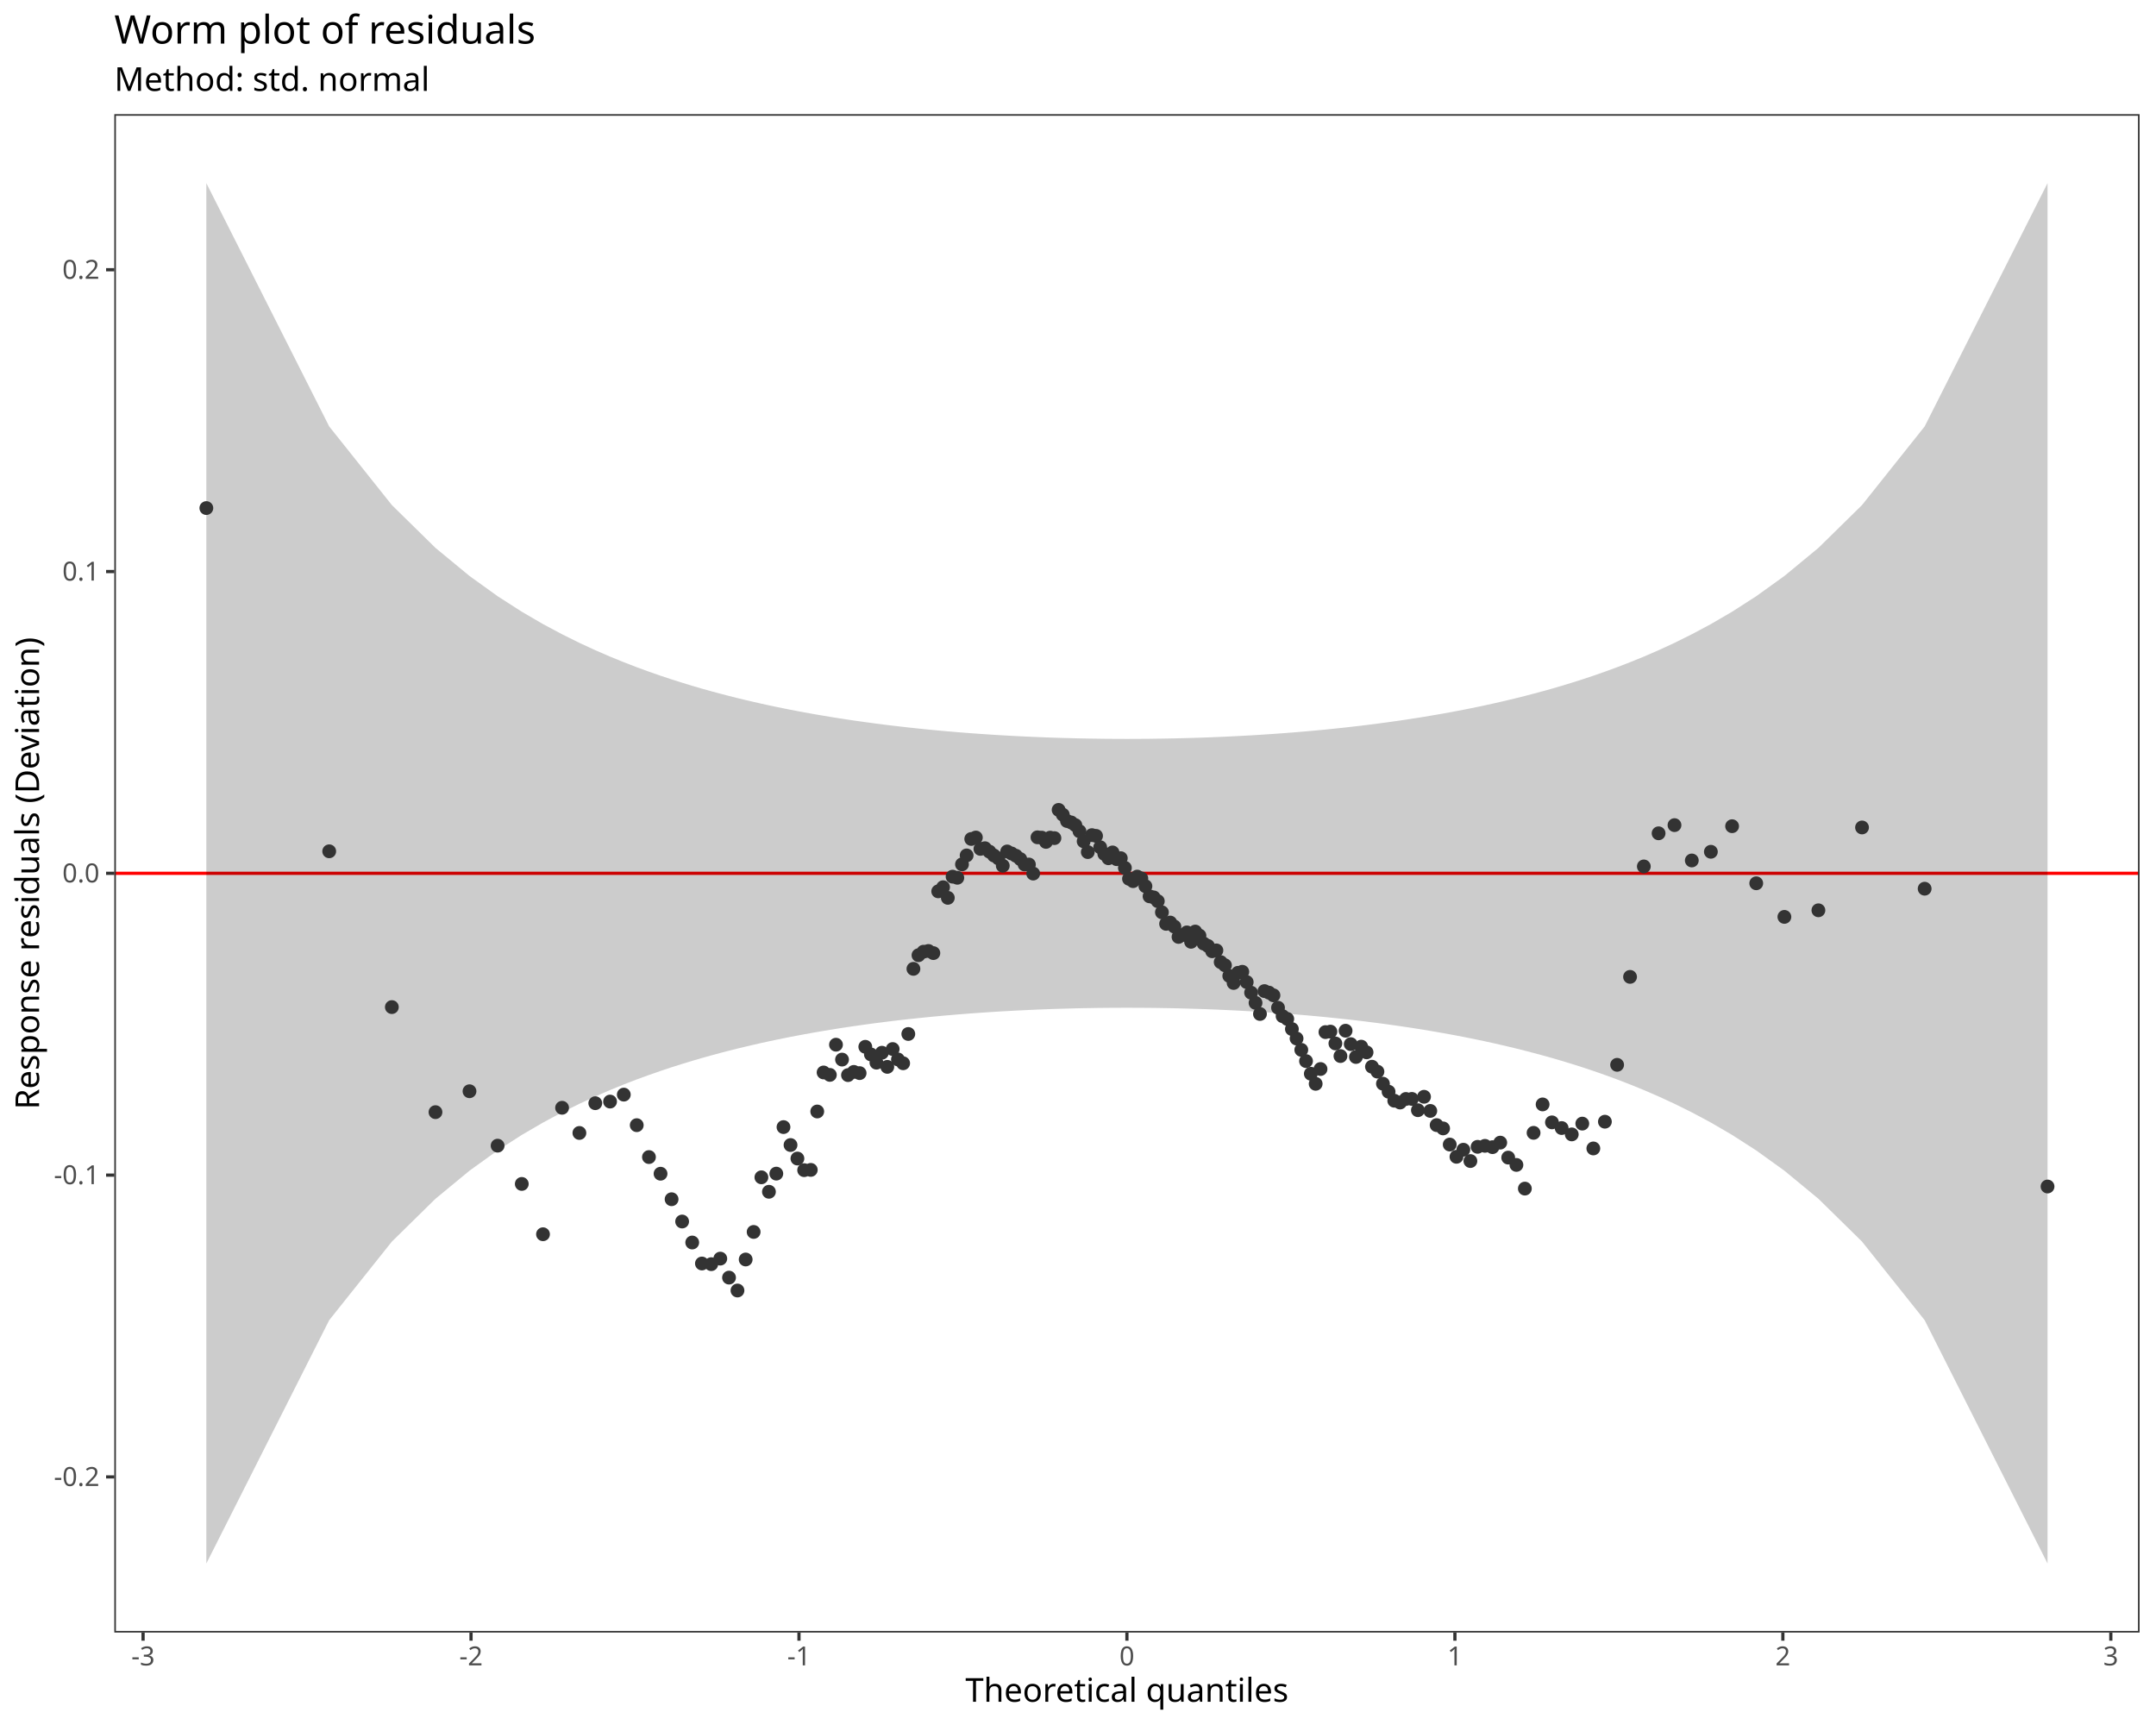
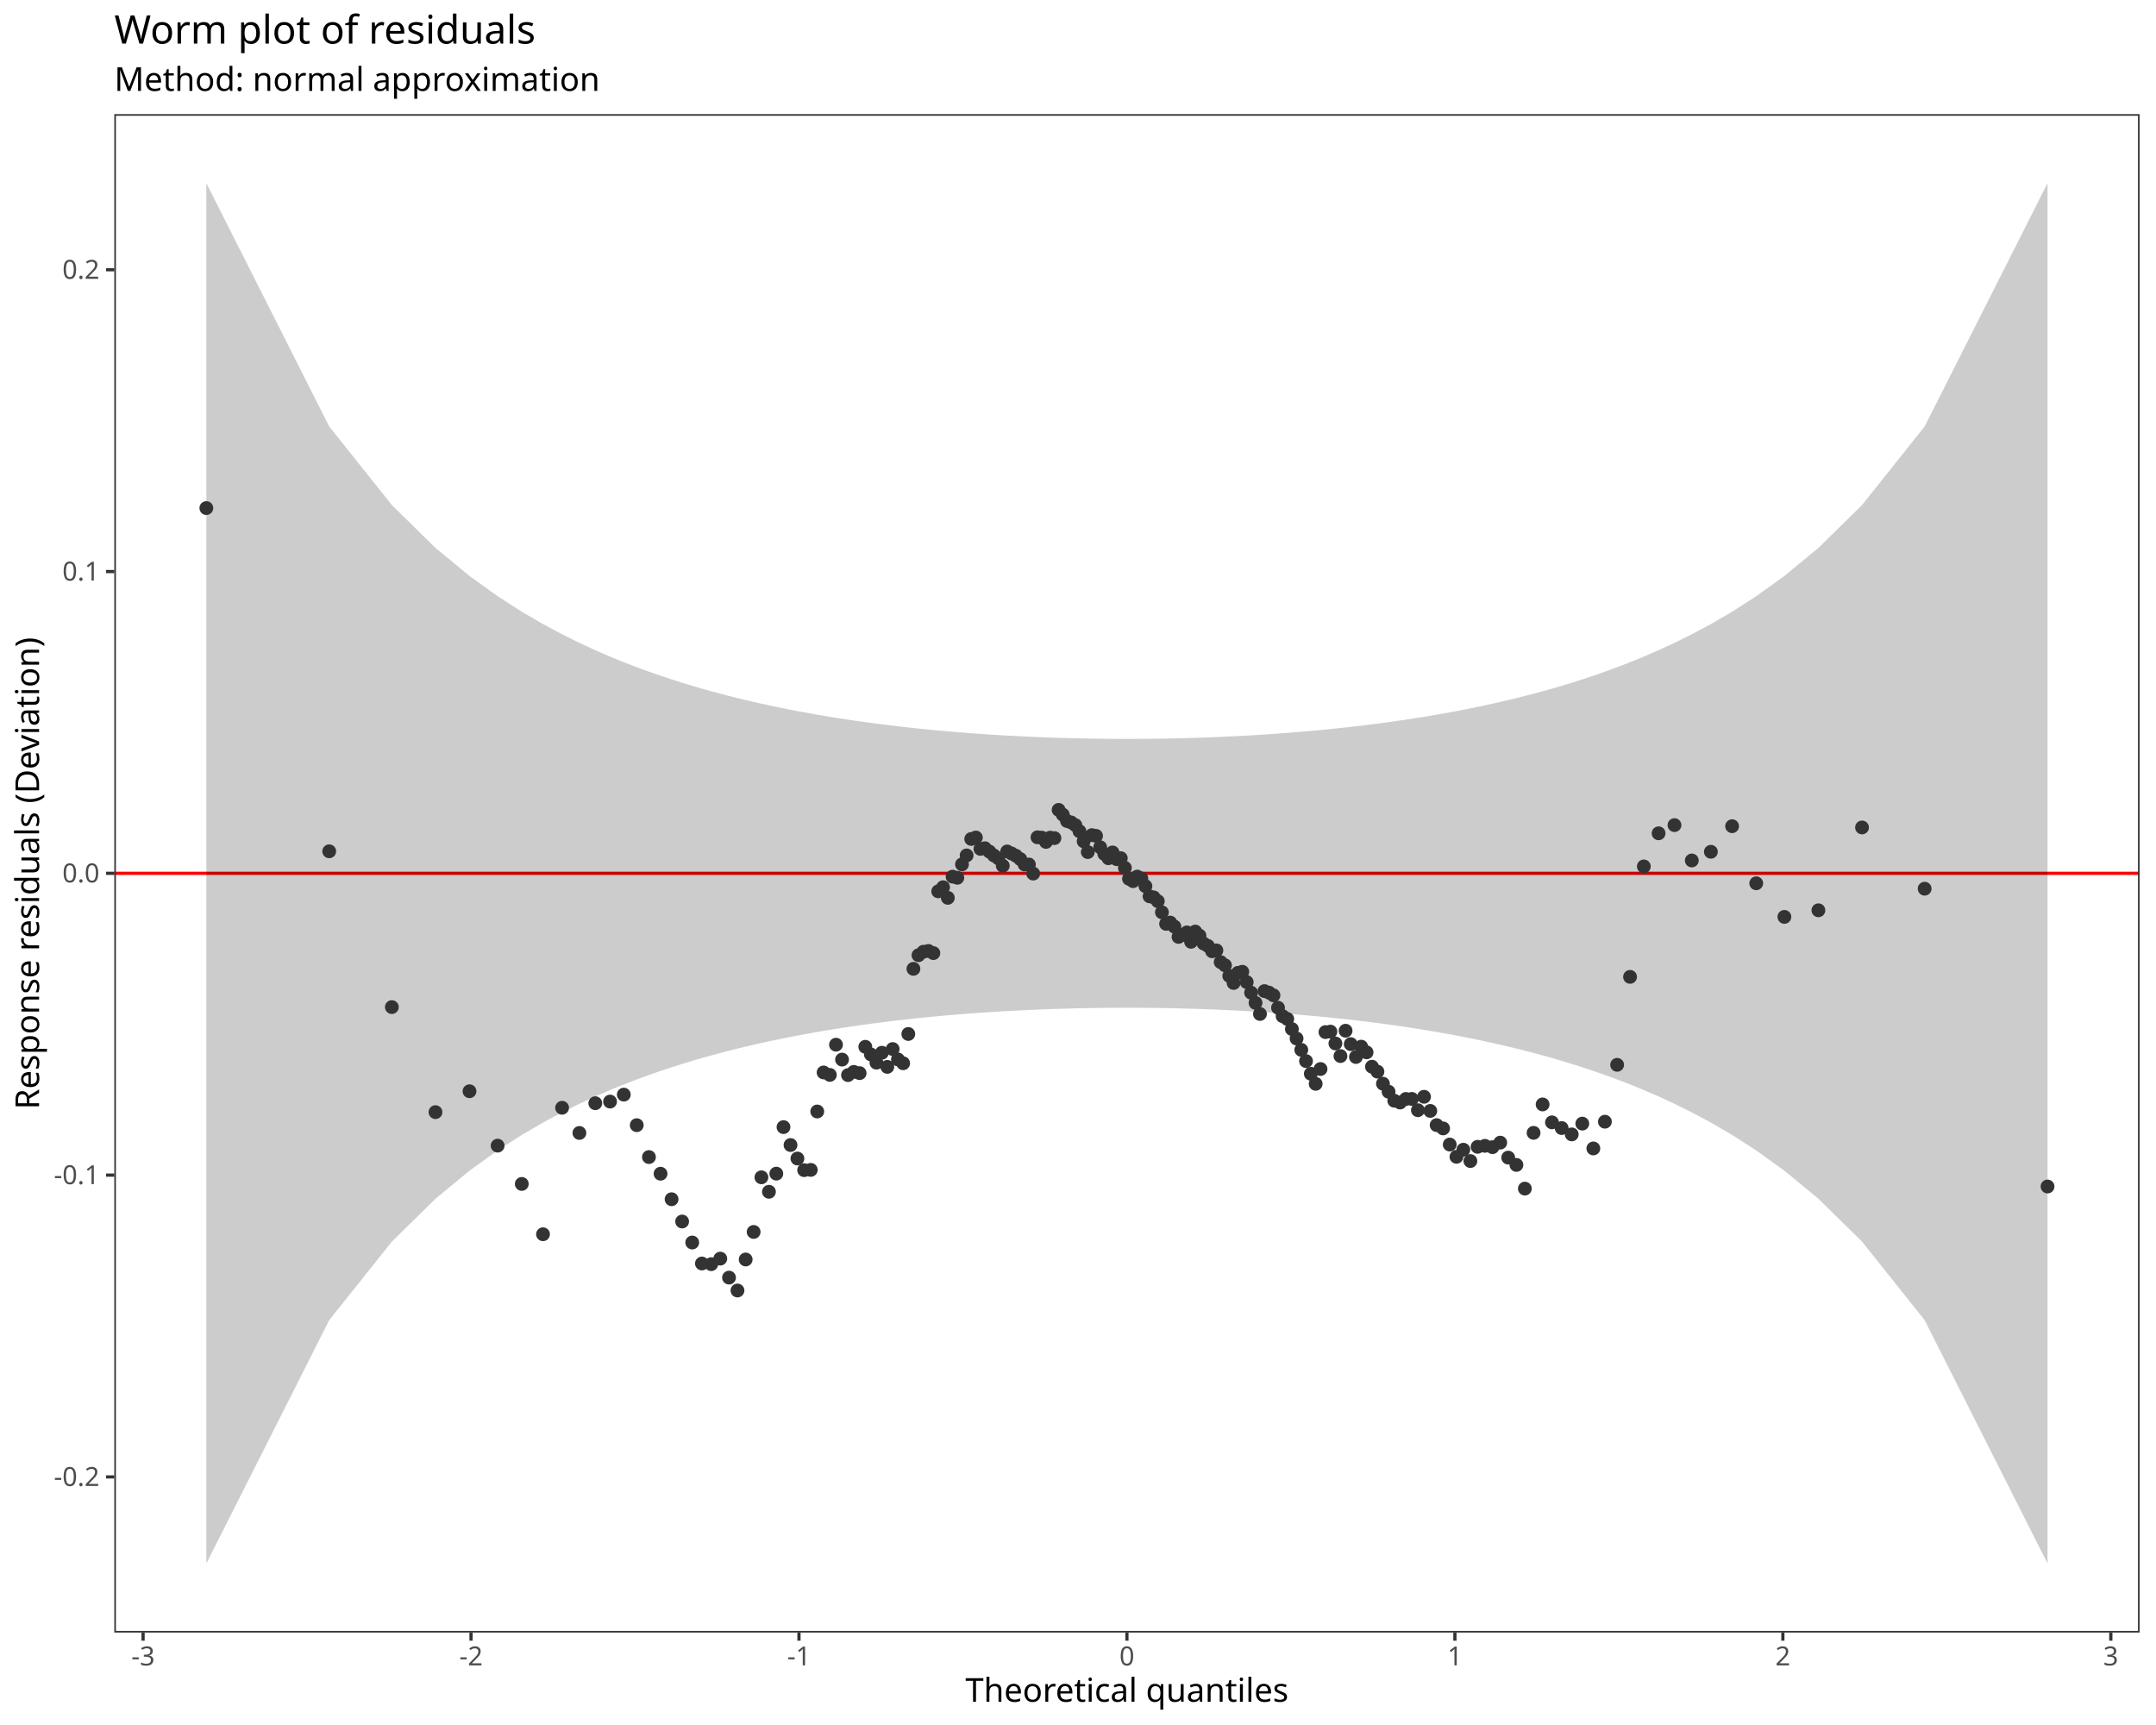
<svg xmlns="http://www.w3.org/2000/svg" class="svglite" data-engine-version="2.0" width="720.00pt" height="576.00pt" viewBox="0 0 720.00 576.00">
  <defs>
    <style type="text/css">
    .svglite line, .svglite polyline, .svglite polygon, .svglite path, .svglite rect, .svglite circle {
      fill: none;
      stroke: #000000;
      stroke-linecap: round;
      stroke-linejoin: round;
      stroke-miterlimit: 10.00;
    }
  </style>
  </defs>
  <rect width="100%" height="100%" style="stroke: none; fill: #FFFFFF;" />
  <defs>
    <clipPath id="cpMC4wMHw3MjAuMDB8MC4wMHw1NzYuMDA=">
      <rect x="0.00" y="0.00" width="720.00" height="576.00" />
    </clipPath>
  </defs>
  <g clip-path="url(#cpMC4wMHw3MjAuMDB8MC4wMHw1NzYuMDA=)">
    <rect x="-0" y="0.00" width="720.00" height="576.00" style="stroke-width: 1.07; stroke: #FFFFFF; fill: #FFFFFF;" />
  </g>
  <defs>
    <clipPath id="cpMzguMTd8NzE0LjUyfDM4LjEyfDU0NS4xMQ==">
      <rect x="38.17" y="38.12" width="676.35" height="507.00" />
    </clipPath>
  </defs>
  <g clip-path="url(#cpMzguMTd8NzE0LjUyfDM4LjEyfDU0NS4xMQ==)">
    <rect x="38.17" y="38.12" width="676.35" height="507.00" style="stroke-width: 1.07; stroke: none; fill: #FFFFFF;" />
    <line x1="38.17" y1="291.61" x2="714.52" y2="291.61" style="stroke-width: 1.07; stroke: #FF0000; stroke-linecap: butt;" />
    <polygon points="68.91,61.16 109.94,142.40 130.86,168.64 145.43,182.95 156.79,192.32 166.18,199.08 174.25,204.26 181.34,208.39 187.71,211.79 193.49,214.66 198.80,217.11 203.73,219.25 208.32,221.12 212.64,222.79 216.72,224.28 220.59,225.63 224.28,226.86 227.80,227.97 231.17,229.00 234.41,229.95 237.53,230.82 240.54,231.63 243.46,232.39 246.28,233.10 249.02,233.76 251.68,234.38 254.27,234.97 256.79,235.52 259.25,236.04 261.65,236.53 264.00,237.00 266.30,237.44 268.55,237.86 270.76,238.26 272.92,238.64 275.04,239.00 277.13,239.35 279.18,239.68 281.20,239.99 283.19,240.30 285.14,240.59 287.07,240.86 288.97,241.13 290.84,241.38 292.69,241.63 294.52,241.86 296.32,242.09 298.11,242.31 299.87,242.51 301.61,242.71 303.33,242.91 305.04,243.09 306.73,243.27 308.40,243.44 310.05,243.61 311.70,243.77 313.32,243.92 314.94,244.07 316.53,244.21 318.12,244.34 319.70,244.48 321.26,244.60 322.81,244.72 324.35,244.84 325.89,244.95 327.41,245.06 328.92,245.16 330.42,245.26 331.92,245.36 333.40,245.45 334.88,245.54 336.35,245.62 337.82,245.70 339.27,245.78 340.72,245.85 342.17,245.92 343.61,245.99 345.04,246.05 346.47,246.11 347.89,246.17 349.31,246.23 350.72,246.28 352.13,246.33 353.53,246.37 354.93,246.41 356.33,246.45 357.72,246.49 359.12,246.52 360.50,246.56 361.89,246.58 363.27,246.61 364.65,246.63 366.03,246.65 367.41,246.67 368.79,246.69 370.16,246.70 371.54,246.71 372.91,246.72 374.29,246.72 375.66,246.73 377.03,246.73 378.40,246.72 379.78,246.72 381.15,246.71 382.52,246.70 383.90,246.69 385.28,246.67 386.65,246.65 388.03,246.63 389.42,246.61 390.80,246.58 392.19,246.56 393.57,246.52 394.96,246.49 396.36,246.45 397.76,246.41 399.16,246.37 400.56,246.33 401.97,246.28 403.38,246.23 404.80,246.17 406.22,246.11 407.65,246.05 409.08,245.99 410.52,245.92 411.97,245.85 413.42,245.78 414.87,245.70 416.34,245.62 417.81,245.54 419.29,245.45 420.77,245.36 422.27,245.26 423.77,245.16 425.28,245.06 426.80,244.95 428.33,244.84 429.88,244.72 431.43,244.60 432.99,244.48 434.57,244.34 436.15,244.21 437.75,244.07 439.37,243.92 440.99,243.77 442.64,243.61 444.29,243.44 445.96,243.27 447.65,243.09 449.36,242.91 451.08,242.71 452.82,242.51 454.58,242.31 456.37,242.09 458.17,241.86 460.00,241.63 461.84,241.38 463.72,241.13 465.62,240.86 467.55,240.59 469.50,240.30 471.49,239.99 473.51,239.68 475.56,239.35 477.65,239.00 479.77,238.64 481.93,238.26 484.14,237.86 486.39,237.44 488.69,237.00 491.04,236.53 493.44,236.04 495.90,235.52 498.42,234.97 501.01,234.38 503.67,233.76 506.41,233.10 509.23,232.39 512.14,231.63 515.16,230.82 518.28,229.95 521.52,229.00 524.89,227.97 528.41,226.86 532.10,225.63 535.96,224.28 540.04,222.79 544.36,221.12 548.96,219.25 553.89,217.11 559.20,214.66 564.98,211.79 571.35,208.39 578.44,204.26 586.50,199.08 595.90,192.32 607.26,182.95 621.83,168.64 642.74,142.40 683.78,61.16 683.78,522.07 642.74,440.82 621.83,414.59 607.26,400.28 595.90,390.91 586.50,384.15 578.44,378.97 571.35,374.84 564.98,371.43 559.20,368.57 553.89,366.12 548.96,363.98 544.36,362.11 540.04,360.44 535.96,358.95 532.10,357.60 528.41,356.37 524.89,355.26 521.52,354.23 518.28,353.28 515.16,352.41 512.14,351.60 509.23,350.84 506.41,350.13 503.67,349.47 501.01,348.85 498.42,348.26 495.90,347.71 493.44,347.19 491.04,346.70 488.69,346.23 486.39,345.79 484.14,345.37 481.93,344.97 479.77,344.59 477.65,344.23 475.56,343.88 473.51,343.55 471.49,343.23 469.50,342.93 467.55,342.64 465.62,342.37 463.72,342.10 461.84,341.84 460.00,341.60 458.17,341.37 456.37,341.14 454.58,340.92 452.82,340.71 451.08,340.51 449.36,340.32 447.65,340.14 445.96,339.96 444.29,339.79 442.64,339.62 440.99,339.46 439.37,339.31 437.75,339.16 436.15,339.02 434.57,338.89 432.99,338.75 431.43,338.63 429.88,338.51 428.33,338.39 426.80,338.28 425.28,338.17 423.77,338.07 422.27,337.97 420.77,337.87 419.29,337.78 417.81,337.69 416.34,337.61 414.87,337.53 413.42,337.45 411.97,337.38 410.52,337.31 409.08,337.24 407.65,337.18 406.22,337.11 404.80,337.06 403.38,337.00 401.97,336.95 400.56,336.90 399.16,336.86 397.76,336.82 396.36,336.78 394.96,336.74 393.57,336.70 392.19,336.67 390.80,336.64 389.42,336.62 388.03,336.60 386.65,336.57 385.28,336.56 383.90,336.54 382.52,336.53 381.15,336.52 379.78,336.51 378.40,336.51 377.03,336.50 375.66,336.50 374.29,336.51 372.91,336.51 371.54,336.52 370.16,336.53 368.79,336.54 367.41,336.56 366.03,336.57 364.65,336.60 363.27,336.62 361.89,336.64 360.50,336.67 359.12,336.70 357.72,336.74 356.33,336.78 354.93,336.82 353.53,336.86 352.13,336.90 350.72,336.95 349.31,337.00 347.89,337.06 346.47,337.11 345.04,337.18 343.61,337.24 342.17,337.31 340.72,337.38 339.27,337.45 337.82,337.53 336.35,337.61 334.88,337.69 333.40,337.78 331.92,337.87 330.42,337.97 328.92,338.07 327.41,338.17 325.89,338.28 324.35,338.39 322.81,338.51 321.26,338.63 319.70,338.75 318.12,338.89 316.53,339.02 314.94,339.16 313.32,339.31 311.70,339.46 310.05,339.62 308.40,339.79 306.73,339.96 305.04,340.14 303.33,340.32 301.61,340.51 299.87,340.71 298.11,340.92 296.32,341.14 294.52,341.37 292.69,341.60 290.84,341.84 288.97,342.10 287.07,342.37 285.14,342.64 283.19,342.93 281.20,343.23 279.18,343.55 277.13,343.88 275.04,344.23 272.92,344.59 270.76,344.97 268.55,345.37 266.30,345.79 264.00,346.23 261.65,346.70 259.25,347.19 256.79,347.71 254.27,348.26 251.68,348.85 249.02,349.47 246.28,350.13 243.46,350.84 240.54,351.60 237.53,352.41 234.41,353.28 231.17,354.23 227.80,355.26 224.28,356.37 220.59,357.60 216.72,358.95 212.64,360.44 208.32,362.11 203.73,363.98 198.80,366.12 193.49,368.57 187.71,371.43 181.34,374.84 174.25,378.97 166.18,384.15 156.79,390.91 145.43,400.28 130.86,414.59 109.94,440.82 68.91,522.07 " style="stroke-width: 0.00; stroke: none; stroke-linecap: butt; fill: #000000; fill-opacity: 0.20;" />
    <polyline points="68.91,61.16 109.94,142.40 130.86,168.64 145.43,182.95 156.79,192.32 166.18,199.08 174.25,204.26 181.34,208.39 187.71,211.79 193.49,214.66 198.80,217.11 203.73,219.25 208.32,221.12 212.64,222.79 216.72,224.28 220.59,225.63 224.28,226.86 227.80,227.97 231.17,229.00 234.41,229.95 237.53,230.82 240.54,231.63 243.46,232.39 246.28,233.10 249.02,233.76 251.68,234.38 254.27,234.97 256.79,235.52 259.25,236.04 261.65,236.53 264.00,237.00 266.30,237.44 268.55,237.86 270.76,238.26 272.92,238.64 275.04,239.00 277.13,239.35 279.18,239.68 281.20,239.99 283.19,240.30 285.14,240.59 287.07,240.86 288.97,241.13 290.84,241.38 292.69,241.63 294.52,241.86 296.32,242.09 298.11,242.31 299.87,242.51 301.61,242.71 303.33,242.91 305.04,243.09 306.73,243.27 308.40,243.44 310.05,243.61 311.70,243.77 313.32,243.92 314.94,244.07 316.53,244.21 318.12,244.34 319.70,244.48 321.26,244.60 322.81,244.72 324.35,244.84 325.89,244.95 327.41,245.06 328.92,245.16 330.42,245.26 331.92,245.36 333.40,245.45 334.88,245.54 336.35,245.62 337.82,245.70 339.27,245.78 340.72,245.85 342.17,245.92 343.61,245.99 345.04,246.05 346.47,246.11 347.89,246.17 349.31,246.23 350.72,246.28 352.13,246.33 353.53,246.37 354.93,246.41 356.33,246.45 357.72,246.49 359.12,246.52 360.50,246.56 361.89,246.58 363.27,246.61 364.65,246.63 366.03,246.65 367.41,246.67 368.79,246.69 370.16,246.70 371.54,246.71 372.91,246.72 374.29,246.72 375.66,246.73 377.03,246.73 378.40,246.72 379.78,246.72 381.15,246.71 382.52,246.70 383.90,246.69 385.28,246.67 386.65,246.65 388.03,246.63 389.42,246.61 390.80,246.58 392.19,246.56 393.57,246.52 394.96,246.49 396.36,246.45 397.76,246.41 399.16,246.37 400.56,246.33 401.97,246.28 403.38,246.23 404.80,246.17 406.22,246.11 407.65,246.05 409.08,245.99 410.52,245.92 411.97,245.85 413.42,245.78 414.87,245.70 416.34,245.62 417.81,245.54 419.29,245.45 420.77,245.36 422.27,245.26 423.77,245.16 425.28,245.06 426.80,244.95 428.33,244.84 429.88,244.72 431.43,244.60 432.99,244.48 434.57,244.34 436.15,244.21 437.75,244.07 439.37,243.92 440.99,243.77 442.64,243.61 444.29,243.44 445.96,243.27 447.65,243.09 449.36,242.91 451.08,242.71 452.82,242.51 454.58,242.31 456.37,242.09 458.17,241.86 460.00,241.63 461.84,241.38 463.72,241.13 465.62,240.86 467.55,240.59 469.50,240.30 471.49,239.99 473.51,239.68 475.56,239.35 477.65,239.00 479.77,238.64 481.93,238.26 484.14,237.86 486.39,237.44 488.69,237.00 491.04,236.53 493.44,236.04 495.90,235.52 498.42,234.97 501.01,234.38 503.67,233.76 506.41,233.10 509.23,232.39 512.14,231.63 515.16,230.82 518.28,229.95 521.52,229.00 524.89,227.97 528.41,226.86 532.10,225.63 535.96,224.28 540.04,222.79 544.36,221.12 548.96,219.25 553.89,217.11 559.20,214.66 564.98,211.79 571.35,208.39 578.44,204.26 586.50,199.08 595.90,192.32 607.26,182.95 621.83,168.64 642.74,142.40 683.78,61.16 " style="stroke-width: 1.07; stroke: none; stroke-linecap: butt;" />
    <polyline points="683.78,522.07 642.74,440.82 621.83,414.59 607.26,400.28 595.90,390.91 586.50,384.15 578.44,378.97 571.35,374.84 564.98,371.43 559.20,368.57 553.89,366.12 548.96,363.98 544.36,362.11 540.04,360.44 535.96,358.95 532.10,357.60 528.41,356.37 524.89,355.26 521.52,354.23 518.28,353.28 515.16,352.41 512.14,351.60 509.23,350.84 506.41,350.13 503.67,349.47 501.01,348.85 498.42,348.26 495.90,347.71 493.44,347.19 491.04,346.70 488.69,346.23 486.39,345.79 484.14,345.37 481.93,344.97 479.77,344.59 477.65,344.23 475.56,343.88 473.51,343.55 471.49,343.23 469.50,342.93 467.55,342.64 465.62,342.37 463.72,342.10 461.84,341.84 460.00,341.60 458.17,341.37 456.37,341.14 454.58,340.92 452.82,340.71 451.08,340.51 449.36,340.32 447.65,340.14 445.96,339.96 444.29,339.79 442.64,339.62 440.99,339.46 439.37,339.31 437.75,339.16 436.15,339.02 434.57,338.89 432.99,338.75 431.43,338.63 429.88,338.51 428.33,338.39 426.80,338.28 425.28,338.17 423.77,338.07 422.27,337.97 420.77,337.87 419.29,337.78 417.81,337.69 416.34,337.61 414.87,337.53 413.42,337.45 411.97,337.38 410.52,337.31 409.08,337.24 407.65,337.18 406.22,337.11 404.80,337.06 403.38,337.00 401.97,336.95 400.56,336.90 399.16,336.86 397.76,336.82 396.36,336.78 394.96,336.74 393.57,336.70 392.19,336.67 390.80,336.64 389.42,336.62 388.03,336.60 386.65,336.57 385.28,336.56 383.90,336.54 382.52,336.53 381.15,336.52 379.78,336.51 378.40,336.51 377.03,336.50 375.66,336.50 374.29,336.51 372.91,336.51 371.54,336.52 370.16,336.53 368.79,336.54 367.41,336.56 366.03,336.57 364.65,336.60 363.27,336.62 361.89,336.64 360.50,336.67 359.12,336.70 357.72,336.74 356.33,336.78 354.93,336.82 353.53,336.86 352.13,336.90 350.72,336.95 349.31,337.00 347.89,337.06 346.47,337.11 345.04,337.18 343.61,337.24 342.17,337.31 340.72,337.38 339.27,337.45 337.82,337.53 336.35,337.61 334.88,337.69 333.40,337.78 331.92,337.87 330.42,337.97 328.92,338.07 327.41,338.17 325.89,338.28 324.35,338.39 322.81,338.51 321.26,338.63 319.70,338.75 318.12,338.89 316.53,339.02 314.94,339.16 313.32,339.31 311.70,339.46 310.05,339.62 308.40,339.79 306.73,339.96 305.04,340.14 303.33,340.32 301.61,340.51 299.87,340.71 298.11,340.92 296.32,341.14 294.52,341.37 292.69,341.60 290.84,341.84 288.97,342.10 287.07,342.37 285.14,342.64 283.19,342.93 281.20,343.23 279.18,343.55 277.13,343.88 275.04,344.23 272.92,344.59 270.76,344.97 268.55,345.37 266.30,345.79 264.00,346.23 261.65,346.70 259.25,347.19 256.79,347.71 254.27,348.26 251.68,348.85 249.02,349.47 246.28,350.13 243.46,350.84 240.54,351.60 237.53,352.41 234.41,353.28 231.17,354.23 227.80,355.26 224.28,356.37 220.59,357.60 216.72,358.95 212.64,360.44 208.32,362.11 203.73,363.98 198.80,366.12 193.49,368.57 187.71,371.43 181.34,374.84 174.25,378.97 166.18,384.15 156.79,390.91 145.43,400.28 130.86,414.59 109.94,440.82 68.91,522.07 " style="stroke-width: 1.07; stroke: none; stroke-linecap: butt;" />
    <circle cx="68.91" cy="169.65" r="1.95" style="stroke-width: 0.71; stroke: #333333; fill: #333333;" />
    <circle cx="109.94" cy="284.26" r="1.95" style="stroke-width: 0.71; stroke: #333333; fill: #333333;" />
    <circle cx="130.86" cy="336.28" r="1.95" style="stroke-width: 0.71; stroke: #333333; fill: #333333;" />
    <circle cx="145.43" cy="371.36" r="1.95" style="stroke-width: 0.71; stroke: #333333; fill: #333333;" />
    <circle cx="156.79" cy="364.38" r="1.95" style="stroke-width: 0.71; stroke: #333333; fill: #333333;" />
    <circle cx="166.18" cy="382.55" r="1.95" style="stroke-width: 0.71; stroke: #333333; fill: #333333;" />
    <circle cx="174.25" cy="395.33" r="1.95" style="stroke-width: 0.71; stroke: #333333; fill: #333333;" />
    <circle cx="181.34" cy="412.13" r="1.95" style="stroke-width: 0.71; stroke: #333333; fill: #333333;" />
    <circle cx="187.71" cy="369.90" r="1.95" style="stroke-width: 0.71; stroke: #333333; fill: #333333;" />
    <circle cx="193.49" cy="378.31" r="1.95" style="stroke-width: 0.71; stroke: #333333; fill: #333333;" />
    <circle cx="198.80" cy="368.37" r="1.95" style="stroke-width: 0.71; stroke: #333333; fill: #333333;" />
    <circle cx="203.73" cy="367.83" r="1.95" style="stroke-width: 0.71; stroke: #333333; fill: #333333;" />
    <circle cx="208.32" cy="365.51" r="1.95" style="stroke-width: 0.71; stroke: #333333; fill: #333333;" />
    <circle cx="212.64" cy="375.71" r="1.95" style="stroke-width: 0.71; stroke: #333333; fill: #333333;" />
    <circle cx="216.72" cy="386.36" r="1.95" style="stroke-width: 0.71; stroke: #333333; fill: #333333;" />
    <circle cx="220.59" cy="391.92" r="1.95" style="stroke-width: 0.71; stroke: #333333; fill: #333333;" />
    <circle cx="224.28" cy="400.44" r="1.95" style="stroke-width: 0.71; stroke: #333333; fill: #333333;" />
    <circle cx="227.80" cy="407.88" r="1.95" style="stroke-width: 0.71; stroke: #333333; fill: #333333;" />
    <circle cx="231.17" cy="414.89" r="1.95" style="stroke-width: 0.71; stroke: #333333; fill: #333333;" />
    <circle cx="234.41" cy="421.90" r="1.95" style="stroke-width: 0.71; stroke: #333333; fill: #333333;" />
    <circle cx="237.53" cy="422.12" r="1.95" style="stroke-width: 0.71; stroke: #333333; fill: #333333;" />
    <circle cx="240.54" cy="420.27" r="1.95" style="stroke-width: 0.71; stroke: #333333; fill: #333333;" />
    <circle cx="243.46" cy="426.61" r="1.95" style="stroke-width: 0.71; stroke: #333333; fill: #333333;" />
    <circle cx="246.28" cy="430.92" r="1.95" style="stroke-width: 0.71; stroke: #333333; fill: #333333;" />
    <circle cx="249.02" cy="420.56" r="1.95" style="stroke-width: 0.71; stroke: #333333; fill: #333333;" />
    <circle cx="251.68" cy="411.36" r="1.95" style="stroke-width: 0.71; stroke: #333333; fill: #333333;" />
    <circle cx="254.27" cy="393.12" r="1.95" style="stroke-width: 0.71; stroke: #333333; fill: #333333;" />
    <circle cx="256.79" cy="397.95" r="1.95" style="stroke-width: 0.71; stroke: #333333; fill: #333333;" />
    <circle cx="259.25" cy="391.89" r="1.95" style="stroke-width: 0.71; stroke: #333333; fill: #333333;" />
    <circle cx="261.65" cy="376.35" r="1.95" style="stroke-width: 0.71; stroke: #333333; fill: #333333;" />
    <circle cx="264.00" cy="382.34" r="1.95" style="stroke-width: 0.71; stroke: #333333; fill: #333333;" />
    <circle cx="266.30" cy="386.85" r="1.95" style="stroke-width: 0.71; stroke: #333333; fill: #333333;" />
    <circle cx="268.55" cy="390.73" r="1.95" style="stroke-width: 0.71; stroke: #333333; fill: #333333;" />
    <circle cx="270.76" cy="390.64" r="1.95" style="stroke-width: 0.71; stroke: #333333; fill: #333333;" />
    <circle cx="272.92" cy="371.14" r="1.95" style="stroke-width: 0.71; stroke: #333333; fill: #333333;" />
    <circle cx="275.04" cy="358.11" r="1.95" style="stroke-width: 0.71; stroke: #333333; fill: #333333;" />
    <circle cx="277.13" cy="358.92" r="1.95" style="stroke-width: 0.71; stroke: #333333; fill: #333333;" />
    <circle cx="279.18" cy="348.84" r="1.95" style="stroke-width: 0.71; stroke: #333333; fill: #333333;" />
    <circle cx="281.20" cy="353.81" r="1.95" style="stroke-width: 0.71; stroke: #333333; fill: #333333;" />
    <circle cx="283.19" cy="358.99" r="1.95" style="stroke-width: 0.71; stroke: #333333; fill: #333333;" />
    <circle cx="285.14" cy="357.92" r="1.95" style="stroke-width: 0.71; stroke: #333333; fill: #333333;" />
    <circle cx="287.07" cy="358.33" r="1.95" style="stroke-width: 0.71; stroke: #333333; fill: #333333;" />
    <circle cx="288.97" cy="349.54" r="1.95" style="stroke-width: 0.71; stroke: #333333; fill: #333333;" />
    <circle cx="290.84" cy="352.09" r="1.95" style="stroke-width: 0.71; stroke: #333333; fill: #333333;" />
    <circle cx="292.69" cy="354.84" r="1.95" style="stroke-width: 0.71; stroke: #333333; fill: #333333;" />
    <circle cx="294.52" cy="351.52" r="1.95" style="stroke-width: 0.71; stroke: #333333; fill: #333333;" />
    <circle cx="296.32" cy="356.24" r="1.95" style="stroke-width: 0.71; stroke: #333333; fill: #333333;" />
    <circle cx="298.11" cy="350.29" r="1.95" style="stroke-width: 0.71; stroke: #333333; fill: #333333;" />
    <circle cx="299.87" cy="353.76" r="1.95" style="stroke-width: 0.71; stroke: #333333; fill: #333333;" />
    <circle cx="301.61" cy="355.04" r="1.95" style="stroke-width: 0.71; stroke: #333333; fill: #333333;" />
    <circle cx="303.33" cy="345.26" r="1.95" style="stroke-width: 0.71; stroke: #333333; fill: #333333;" />
    <circle cx="305.04" cy="323.51" r="1.95" style="stroke-width: 0.71; stroke: #333333; fill: #333333;" />
    <circle cx="306.73" cy="318.96" r="1.95" style="stroke-width: 0.71; stroke: #333333; fill: #333333;" />
    <circle cx="308.40" cy="317.79" r="1.95" style="stroke-width: 0.71; stroke: #333333; fill: #333333;" />
    <circle cx="310.05" cy="317.54" r="1.95" style="stroke-width: 0.71; stroke: #333333; fill: #333333;" />
    <circle cx="311.70" cy="318.25" r="1.95" style="stroke-width: 0.71; stroke: #333333; fill: #333333;" />
    <circle cx="313.32" cy="297.63" r="1.95" style="stroke-width: 0.71; stroke: #333333; fill: #333333;" />
    <circle cx="314.94" cy="296.26" r="1.95" style="stroke-width: 0.71; stroke: #333333; fill: #333333;" />
    <circle cx="316.53" cy="299.80" r="1.95" style="stroke-width: 0.71; stroke: #333333; fill: #333333;" />
    <circle cx="318.12" cy="292.73" r="1.95" style="stroke-width: 0.71; stroke: #333333; fill: #333333;" />
    <circle cx="319.70" cy="293.10" r="1.95" style="stroke-width: 0.71; stroke: #333333; fill: #333333;" />
    <circle cx="321.26" cy="288.62" r="1.95" style="stroke-width: 0.71; stroke: #333333; fill: #333333;" />
    <circle cx="322.81" cy="285.63" r="1.95" style="stroke-width: 0.71; stroke: #333333; fill: #333333;" />
    <circle cx="324.35" cy="280.14" r="1.95" style="stroke-width: 0.71; stroke: #333333; fill: #333333;" />
    <circle cx="325.89" cy="279.66" r="1.95" style="stroke-width: 0.71; stroke: #333333; fill: #333333;" />
    <circle cx="327.41" cy="283.45" r="1.95" style="stroke-width: 0.71; stroke: #333333; fill: #333333;" />
    <circle cx="328.92" cy="283.23" r="1.95" style="stroke-width: 0.71; stroke: #333333; fill: #333333;" />
    <circle cx="330.42" cy="284.37" r="1.95" style="stroke-width: 0.71; stroke: #333333; fill: #333333;" />
    <circle cx="331.92" cy="285.65" r="1.95" style="stroke-width: 0.71; stroke: #333333; fill: #333333;" />
    <circle cx="333.40" cy="286.62" r="1.95" style="stroke-width: 0.71; stroke: #333333; fill: #333333;" />
    <circle cx="334.88" cy="289.09" r="1.95" style="stroke-width: 0.71; stroke: #333333; fill: #333333;" />
    <circle cx="336.35" cy="284.31" r="1.95" style="stroke-width: 0.71; stroke: #333333; fill: #333333;" />
    <circle cx="337.82" cy="284.99" r="1.95" style="stroke-width: 0.71; stroke: #333333; fill: #333333;" />
    <circle cx="339.27" cy="285.75" r="1.95" style="stroke-width: 0.71; stroke: #333333; fill: #333333;" />
    <circle cx="340.72" cy="286.85" r="1.95" style="stroke-width: 0.71; stroke: #333333; fill: #333333;" />
    <circle cx="342.17" cy="288.66" r="1.95" style="stroke-width: 0.71; stroke: #333333; fill: #333333;" />
    <circle cx="343.61" cy="288.67" r="1.95" style="stroke-width: 0.71; stroke: #333333; fill: #333333;" />
    <circle cx="345.04" cy="291.70" r="1.95" style="stroke-width: 0.71; stroke: #333333; fill: #333333;" />
    <circle cx="346.47" cy="279.59" r="1.95" style="stroke-width: 0.71; stroke: #333333; fill: #333333;" />
    <circle cx="347.89" cy="279.70" r="1.95" style="stroke-width: 0.71; stroke: #333333; fill: #333333;" />
    <circle cx="349.31" cy="281.12" r="1.95" style="stroke-width: 0.71; stroke: #333333; fill: #333333;" />
    <circle cx="350.72" cy="279.70" r="1.95" style="stroke-width: 0.71; stroke: #333333; fill: #333333;" />
    <circle cx="352.13" cy="279.86" r="1.95" style="stroke-width: 0.71; stroke: #333333; fill: #333333;" />
    <circle cx="353.53" cy="270.43" r="1.95" style="stroke-width: 0.71; stroke: #333333; fill: #333333;" />
    <circle cx="354.93" cy="272.04" r="1.95" style="stroke-width: 0.71; stroke: #333333; fill: #333333;" />
    <circle cx="356.33" cy="274.15" r="1.95" style="stroke-width: 0.71; stroke: #333333; fill: #333333;" />
    <circle cx="357.72" cy="274.62" r="1.95" style="stroke-width: 0.71; stroke: #333333; fill: #333333;" />
    <circle cx="359.12" cy="275.53" r="1.95" style="stroke-width: 0.71; stroke: #333333; fill: #333333;" />
    <circle cx="360.50" cy="277.58" r="1.95" style="stroke-width: 0.71; stroke: #333333; fill: #333333;" />
    <circle cx="361.89" cy="280.92" r="1.95" style="stroke-width: 0.71; stroke: #333333; fill: #333333;" />
    <circle cx="363.27" cy="284.52" r="1.95" style="stroke-width: 0.71; stroke: #333333; fill: #333333;" />
    <circle cx="364.65" cy="278.86" r="1.95" style="stroke-width: 0.71; stroke: #333333; fill: #333333;" />
    <circle cx="366.03" cy="279.11" r="1.95" style="stroke-width: 0.71; stroke: #333333; fill: #333333;" />
    <circle cx="367.41" cy="282.90" r="1.95" style="stroke-width: 0.71; stroke: #333333; fill: #333333;" />
    <circle cx="368.79" cy="285.13" r="1.95" style="stroke-width: 0.71; stroke: #333333; fill: #333333;" />
    <circle cx="370.16" cy="286.58" r="1.95" style="stroke-width: 0.71; stroke: #333333; fill: #333333;" />
    <circle cx="371.54" cy="284.64" r="1.95" style="stroke-width: 0.71; stroke: #333333; fill: #333333;" />
    <circle cx="372.91" cy="286.89" r="1.95" style="stroke-width: 0.71; stroke: #333333; fill: #333333;" />
    <circle cx="374.29" cy="286.56" r="1.95" style="stroke-width: 0.71; stroke: #333333; fill: #333333;" />
    <circle cx="375.66" cy="289.79" r="1.95" style="stroke-width: 0.71; stroke: #333333; fill: #333333;" />
    <circle cx="377.03" cy="293.44" r="1.95" style="stroke-width: 0.71; stroke: #333333; fill: #333333;" />
    <circle cx="378.40" cy="294.23" r="1.95" style="stroke-width: 0.71; stroke: #333333; fill: #333333;" />
    <circle cx="379.78" cy="292.71" r="1.95" style="stroke-width: 0.71; stroke: #333333; fill: #333333;" />
    <circle cx="381.15" cy="293.32" r="1.95" style="stroke-width: 0.71; stroke: #333333; fill: #333333;" />
    <circle cx="382.52" cy="295.91" r="1.95" style="stroke-width: 0.71; stroke: #333333; fill: #333333;" />
    <circle cx="383.90" cy="299.30" r="1.95" style="stroke-width: 0.71; stroke: #333333; fill: #333333;" />
    <circle cx="385.28" cy="299.65" r="1.95" style="stroke-width: 0.71; stroke: #333333; fill: #333333;" />
    <circle cx="386.65" cy="300.91" r="1.95" style="stroke-width: 0.71; stroke: #333333; fill: #333333;" />
    <circle cx="388.03" cy="304.63" r="1.95" style="stroke-width: 0.71; stroke: #333333; fill: #333333;" />
    <circle cx="389.42" cy="308.48" r="1.95" style="stroke-width: 0.71; stroke: #333333; fill: #333333;" />
    <circle cx="390.80" cy="308.05" r="1.95" style="stroke-width: 0.71; stroke: #333333; fill: #333333;" />
    <circle cx="392.19" cy="309.40" r="1.95" style="stroke-width: 0.71; stroke: #333333; fill: #333333;" />
    <circle cx="393.57" cy="312.85" r="1.95" style="stroke-width: 0.71; stroke: #333333; fill: #333333;" />
    <circle cx="394.96" cy="312.22" r="1.95" style="stroke-width: 0.71; stroke: #333333; fill: #333333;" />
    <circle cx="396.36" cy="311.34" r="1.95" style="stroke-width: 0.71; stroke: #333333; fill: #333333;" />
    <circle cx="397.76" cy="314.48" r="1.95" style="stroke-width: 0.71; stroke: #333333; fill: #333333;" />
    <circle cx="399.16" cy="311.06" r="1.95" style="stroke-width: 0.71; stroke: #333333; fill: #333333;" />
    <circle cx="400.56" cy="312.41" r="1.95" style="stroke-width: 0.71; stroke: #333333; fill: #333333;" />
    <circle cx="401.97" cy="315.07" r="1.95" style="stroke-width: 0.71; stroke: #333333; fill: #333333;" />
    <circle cx="403.38" cy="315.85" r="1.95" style="stroke-width: 0.71; stroke: #333333; fill: #333333;" />
    <circle cx="404.80" cy="317.64" r="1.95" style="stroke-width: 0.71; stroke: #333333; fill: #333333;" />
    <circle cx="406.22" cy="317.35" r="1.95" style="stroke-width: 0.71; stroke: #333333; fill: #333333;" />
    <circle cx="407.65" cy="321.26" r="1.95" style="stroke-width: 0.71; stroke: #333333; fill: #333333;" />
    <circle cx="409.08" cy="322.32" r="1.95" style="stroke-width: 0.71; stroke: #333333; fill: #333333;" />
    <circle cx="410.52" cy="325.87" r="1.95" style="stroke-width: 0.71; stroke: #333333; fill: #333333;" />
    <circle cx="411.97" cy="328.23" r="1.95" style="stroke-width: 0.71; stroke: #333333; fill: #333333;" />
    <circle cx="413.42" cy="324.84" r="1.95" style="stroke-width: 0.71; stroke: #333333; fill: #333333;" />
    <circle cx="414.87" cy="324.49" r="1.95" style="stroke-width: 0.71; stroke: #333333; fill: #333333;" />
    <circle cx="416.34" cy="327.93" r="1.95" style="stroke-width: 0.71; stroke: #333333; fill: #333333;" />
    <circle cx="417.81" cy="331.47" r="1.95" style="stroke-width: 0.71; stroke: #333333; fill: #333333;" />
    <circle cx="419.29" cy="334.87" r="1.95" style="stroke-width: 0.71; stroke: #333333; fill: #333333;" />
    <circle cx="420.77" cy="338.58" r="1.95" style="stroke-width: 0.71; stroke: #333333; fill: #333333;" />
    <circle cx="422.27" cy="330.94" r="1.95" style="stroke-width: 0.71; stroke: #333333; fill: #333333;" />
    <circle cx="423.77" cy="331.45" r="1.95" style="stroke-width: 0.71; stroke: #333333; fill: #333333;" />
    <circle cx="425.28" cy="332.35" r="1.95" style="stroke-width: 0.71; stroke: #333333; fill: #333333;" />
    <circle cx="426.80" cy="336.50" r="1.95" style="stroke-width: 0.71; stroke: #333333; fill: #333333;" />
    <circle cx="428.33" cy="339.31" r="1.95" style="stroke-width: 0.71; stroke: #333333; fill: #333333;" />
    <circle cx="429.88" cy="340.23" r="1.95" style="stroke-width: 0.71; stroke: #333333; fill: #333333;" />
    <circle cx="431.43" cy="343.61" r="1.95" style="stroke-width: 0.71; stroke: #333333; fill: #333333;" />
    <circle cx="432.99" cy="346.77" r="1.95" style="stroke-width: 0.71; stroke: #333333; fill: #333333;" />
    <circle cx="434.57" cy="350.56" r="1.95" style="stroke-width: 0.71; stroke: #333333; fill: #333333;" />
    <circle cx="436.15" cy="354.31" r="1.95" style="stroke-width: 0.71; stroke: #333333; fill: #333333;" />
    <circle cx="437.75" cy="358.54" r="1.95" style="stroke-width: 0.71; stroke: #333333; fill: #333333;" />
    <circle cx="439.37" cy="361.90" r="1.95" style="stroke-width: 0.71; stroke: #333333; fill: #333333;" />
    <circle cx="440.99" cy="356.96" r="1.95" style="stroke-width: 0.71; stroke: #333333; fill: #333333;" />
    <circle cx="442.64" cy="344.63" r="1.95" style="stroke-width: 0.71; stroke: #333333; fill: #333333;" />
    <circle cx="444.29" cy="344.47" r="1.95" style="stroke-width: 0.71; stroke: #333333; fill: #333333;" />
    <circle cx="445.96" cy="348.42" r="1.95" style="stroke-width: 0.71; stroke: #333333; fill: #333333;" />
    <circle cx="447.65" cy="352.63" r="1.95" style="stroke-width: 0.71; stroke: #333333; fill: #333333;" />
    <circle cx="449.36" cy="344.17" r="1.95" style="stroke-width: 0.71; stroke: #333333; fill: #333333;" />
    <circle cx="451.08" cy="348.65" r="1.95" style="stroke-width: 0.71; stroke: #333333; fill: #333333;" />
    <circle cx="452.82" cy="352.94" r="1.95" style="stroke-width: 0.71; stroke: #333333; fill: #333333;" />
    <circle cx="454.58" cy="349.49" r="1.95" style="stroke-width: 0.71; stroke: #333333; fill: #333333;" />
    <circle cx="456.37" cy="351.39" r="1.95" style="stroke-width: 0.71; stroke: #333333; fill: #333333;" />
    <circle cx="458.17" cy="356.19" r="1.95" style="stroke-width: 0.71; stroke: #333333; fill: #333333;" />
    <circle cx="460.00" cy="357.83" r="1.95" style="stroke-width: 0.71; stroke: #333333; fill: #333333;" />
    <circle cx="461.84" cy="361.86" r="1.95" style="stroke-width: 0.71; stroke: #333333; fill: #333333;" />
    <circle cx="463.72" cy="364.54" r="1.95" style="stroke-width: 0.71; stroke: #333333; fill: #333333;" />
    <circle cx="465.62" cy="367.54" r="1.95" style="stroke-width: 0.71; stroke: #333333; fill: #333333;" />
    <circle cx="467.55" cy="368.15" r="1.95" style="stroke-width: 0.71; stroke: #333333; fill: #333333;" />
    <circle cx="469.50" cy="366.96" r="1.95" style="stroke-width: 0.71; stroke: #333333; fill: #333333;" />
    <circle cx="471.49" cy="366.94" r="1.95" style="stroke-width: 0.71; stroke: #333333; fill: #333333;" />
    <circle cx="473.51" cy="370.71" r="1.95" style="stroke-width: 0.71; stroke: #333333; fill: #333333;" />
    <circle cx="475.56" cy="366.23" r="1.95" style="stroke-width: 0.71; stroke: #333333; fill: #333333;" />
    <circle cx="477.65" cy="370.95" r="1.95" style="stroke-width: 0.71; stroke: #333333; fill: #333333;" />
    <circle cx="479.77" cy="375.69" r="1.95" style="stroke-width: 0.71; stroke: #333333; fill: #333333;" />
    <circle cx="481.93" cy="376.79" r="1.95" style="stroke-width: 0.71; stroke: #333333; fill: #333333;" />
    <circle cx="484.14" cy="382.18" r="1.95" style="stroke-width: 0.71; stroke: #333333; fill: #333333;" />
    <circle cx="486.39" cy="386.27" r="1.95" style="stroke-width: 0.71; stroke: #333333; fill: #333333;" />
    <circle cx="488.69" cy="383.91" r="1.95" style="stroke-width: 0.71; stroke: #333333; fill: #333333;" />
    <circle cx="491.04" cy="387.69" r="1.95" style="stroke-width: 0.71; stroke: #333333; fill: #333333;" />
    <circle cx="493.44" cy="382.94" r="1.95" style="stroke-width: 0.71; stroke: #333333; fill: #333333;" />
    <circle cx="495.90" cy="382.61" r="1.95" style="stroke-width: 0.71; stroke: #333333; fill: #333333;" />
    <circle cx="498.42" cy="383.05" r="1.95" style="stroke-width: 0.71; stroke: #333333; fill: #333333;" />
    <circle cx="501.01" cy="381.54" r="1.95" style="stroke-width: 0.71; stroke: #333333; fill: #333333;" />
    <circle cx="503.67" cy="386.54" r="1.95" style="stroke-width: 0.71; stroke: #333333; fill: #333333;" />
    <circle cx="506.41" cy="388.98" r="1.95" style="stroke-width: 0.71; stroke: #333333; fill: #333333;" />
    <circle cx="509.23" cy="396.89" r="1.95" style="stroke-width: 0.71; stroke: #333333; fill: #333333;" />
    <circle cx="512.14" cy="378.27" r="1.95" style="stroke-width: 0.71; stroke: #333333; fill: #333333;" />
    <circle cx="515.16" cy="368.78" r="1.95" style="stroke-width: 0.71; stroke: #333333; fill: #333333;" />
    <circle cx="518.28" cy="374.77" r="1.95" style="stroke-width: 0.71; stroke: #333333; fill: #333333;" />
    <circle cx="521.52" cy="376.67" r="1.95" style="stroke-width: 0.71; stroke: #333333; fill: #333333;" />
    <circle cx="524.89" cy="378.79" r="1.95" style="stroke-width: 0.71; stroke: #333333; fill: #333333;" />
    <circle cx="528.41" cy="375.19" r="1.95" style="stroke-width: 0.71; stroke: #333333; fill: #333333;" />
    <circle cx="532.10" cy="383.48" r="1.95" style="stroke-width: 0.71; stroke: #333333; fill: #333333;" />
    <circle cx="535.96" cy="374.55" r="1.95" style="stroke-width: 0.71; stroke: #333333; fill: #333333;" />
    <circle cx="540.04" cy="355.56" r="1.95" style="stroke-width: 0.71; stroke: #333333; fill: #333333;" />
    <circle cx="544.36" cy="326.19" r="1.95" style="stroke-width: 0.71; stroke: #333333; fill: #333333;" />
    <circle cx="548.96" cy="289.31" r="1.95" style="stroke-width: 0.71; stroke: #333333; fill: #333333;" />
    <circle cx="553.89" cy="278.25" r="1.95" style="stroke-width: 0.71; stroke: #333333; fill: #333333;" />
    <circle cx="559.20" cy="275.52" r="1.95" style="stroke-width: 0.71; stroke: #333333; fill: #333333;" />
    <circle cx="564.98" cy="287.32" r="1.95" style="stroke-width: 0.71; stroke: #333333; fill: #333333;" />
    <circle cx="571.35" cy="284.42" r="1.95" style="stroke-width: 0.71; stroke: #333333; fill: #333333;" />
    <circle cx="578.44" cy="275.88" r="1.95" style="stroke-width: 0.71; stroke: #333333; fill: #333333;" />
    <circle cx="586.50" cy="294.94" r="1.95" style="stroke-width: 0.71; stroke: #333333; fill: #333333;" />
    <circle cx="595.90" cy="306.16" r="1.95" style="stroke-width: 0.71; stroke: #333333; fill: #333333;" />
    <circle cx="607.26" cy="303.96" r="1.95" style="stroke-width: 0.71; stroke: #333333; fill: #333333;" />
    <circle cx="621.83" cy="276.30" r="1.95" style="stroke-width: 0.71; stroke: #333333; fill: #333333;" />
    <circle cx="642.74" cy="296.75" r="1.95" style="stroke-width: 0.71; stroke: #333333; fill: #333333;" />
    <circle cx="683.78" cy="396.19" r="1.95" style="stroke-width: 0.71; stroke: #333333; fill: #333333;" />
    <rect x="38.17" y="38.12" width="676.35" height="507.00" style="stroke-width: 1.07; stroke: #333333;" />
  </g>
  <g clip-path="url(#cpMC4wMHw3MjAuMDB8MC4wMHw1NzYuMDA=)">
    <text x="33.24" y="496.19" text-anchor="end" style="font-size: 8.80px; fill: #4D4D4D; font-family: sans;" textLength="15.16px" lengthAdjust="spacingAndGlyphs">-0.2</text>
    <text x="33.24" y="395.41" text-anchor="end" style="font-size: 8.80px; fill: #4D4D4D; font-family: sans;" textLength="15.16px" lengthAdjust="spacingAndGlyphs">-0.1</text>
    <text x="33.24" y="294.64" text-anchor="end" style="font-size: 8.80px; fill: #4D4D4D; font-family: sans;" textLength="12.23px" lengthAdjust="spacingAndGlyphs">0.0</text>
    <text x="33.24" y="193.87" text-anchor="end" style="font-size: 8.80px; fill: #4D4D4D; font-family: sans;" textLength="12.23px" lengthAdjust="spacingAndGlyphs">0.1</text>
    <text x="33.24" y="93.10" text-anchor="end" style="font-size: 8.80px; fill: #4D4D4D; font-family: sans;" textLength="12.23px" lengthAdjust="spacingAndGlyphs">0.2</text>
    <polyline points="35.43,493.16 38.17,493.16 " style="stroke-width: 1.07; stroke: #333333; stroke-linecap: butt;" />
    <polyline points="35.43,392.39 38.17,392.39 " style="stroke-width: 1.07; stroke: #333333; stroke-linecap: butt;" />
    <polyline points="35.43,291.61 38.17,291.61 " style="stroke-width: 1.07; stroke: #333333; stroke-linecap: butt;" />
    <polyline points="35.43,190.84 38.17,190.84 " style="stroke-width: 1.07; stroke: #333333; stroke-linecap: butt;" />
    <polyline points="35.43,90.07 38.17,90.07 " style="stroke-width: 1.07; stroke: #333333; stroke-linecap: butt;" />
    <polyline points="47.78,547.85 47.78,545.11 " style="stroke-width: 1.07; stroke: #333333; stroke-linecap: butt;" />
    <polyline points="157.30,547.85 157.30,545.11 " style="stroke-width: 1.07; stroke: #333333; stroke-linecap: butt;" />
    <polyline points="266.82,547.85 266.82,545.11 " style="stroke-width: 1.07; stroke: #333333; stroke-linecap: butt;" />
    <polyline points="376.34,547.85 376.34,545.11 " style="stroke-width: 1.07; stroke: #333333; stroke-linecap: butt;" />
    <polyline points="485.87,547.85 485.87,545.11 " style="stroke-width: 1.07; stroke: #333333; stroke-linecap: butt;" />
    <polyline points="595.39,547.85 595.39,545.11 " style="stroke-width: 1.07; stroke: #333333; stroke-linecap: butt;" />
    <polyline points="704.91,547.85 704.91,545.11 " style="stroke-width: 1.07; stroke: #333333; stroke-linecap: butt;" />
    <text x="47.78" y="556.10" text-anchor="middle" style="font-size: 8.80px; fill: #4D4D4D; font-family: sans;" textLength="7.82px" lengthAdjust="spacingAndGlyphs">-3</text>
    <text x="157.30" y="556.10" text-anchor="middle" style="font-size: 8.80px; fill: #4D4D4D; font-family: sans;" textLength="7.82px" lengthAdjust="spacingAndGlyphs">-2</text>
    <text x="266.82" y="556.10" text-anchor="middle" style="font-size: 8.80px; fill: #4D4D4D; font-family: sans;" textLength="7.82px" lengthAdjust="spacingAndGlyphs">-1</text>
    <text x="376.34" y="556.10" text-anchor="middle" style="font-size: 8.80px; fill: #4D4D4D; font-family: sans;" textLength="4.89px" lengthAdjust="spacingAndGlyphs">0</text>
    <text x="485.87" y="556.10" text-anchor="middle" style="font-size: 8.80px; fill: #4D4D4D; font-family: sans;" textLength="4.89px" lengthAdjust="spacingAndGlyphs">1</text>
    <text x="595.39" y="556.10" text-anchor="middle" style="font-size: 8.80px; fill: #4D4D4D; font-family: sans;" textLength="4.89px" lengthAdjust="spacingAndGlyphs">2</text>
    <text x="704.91" y="556.10" text-anchor="middle" style="font-size: 8.80px; fill: #4D4D4D; font-family: sans;" textLength="4.89px" lengthAdjust="spacingAndGlyphs">3</text>
    <text x="376.34" y="568.24" text-anchor="middle" style="font-size: 11.00px; font-family: sans;" textLength="101.51px" lengthAdjust="spacingAndGlyphs">Theoretical quantiles</text>
    <text transform="translate(13.05,291.61) rotate(-90)" text-anchor="middle" style="font-size: 11.00px; font-family: sans;" textLength="152.88px" lengthAdjust="spacingAndGlyphs">Response residuals (Deviation)</text>
-     <text x="38.17" y="30.35" style="font-size: 11.00px; font-family: sans;" textLength="97.22px" lengthAdjust="spacingAndGlyphs">Method: std. normal</text>
+     <text x="38.17" y="30.35" style="font-size: 11.00px; font-family: sans;" textLength="148.59px" lengthAdjust="spacingAndGlyphs">Method: normal approximation</text>
    <text x="38.17" y="14.56" style="font-size: 13.20px; font-family: sans;" textLength="131.32px" lengthAdjust="spacingAndGlyphs">Worm plot of residuals</text>
  </g>
</svg>
